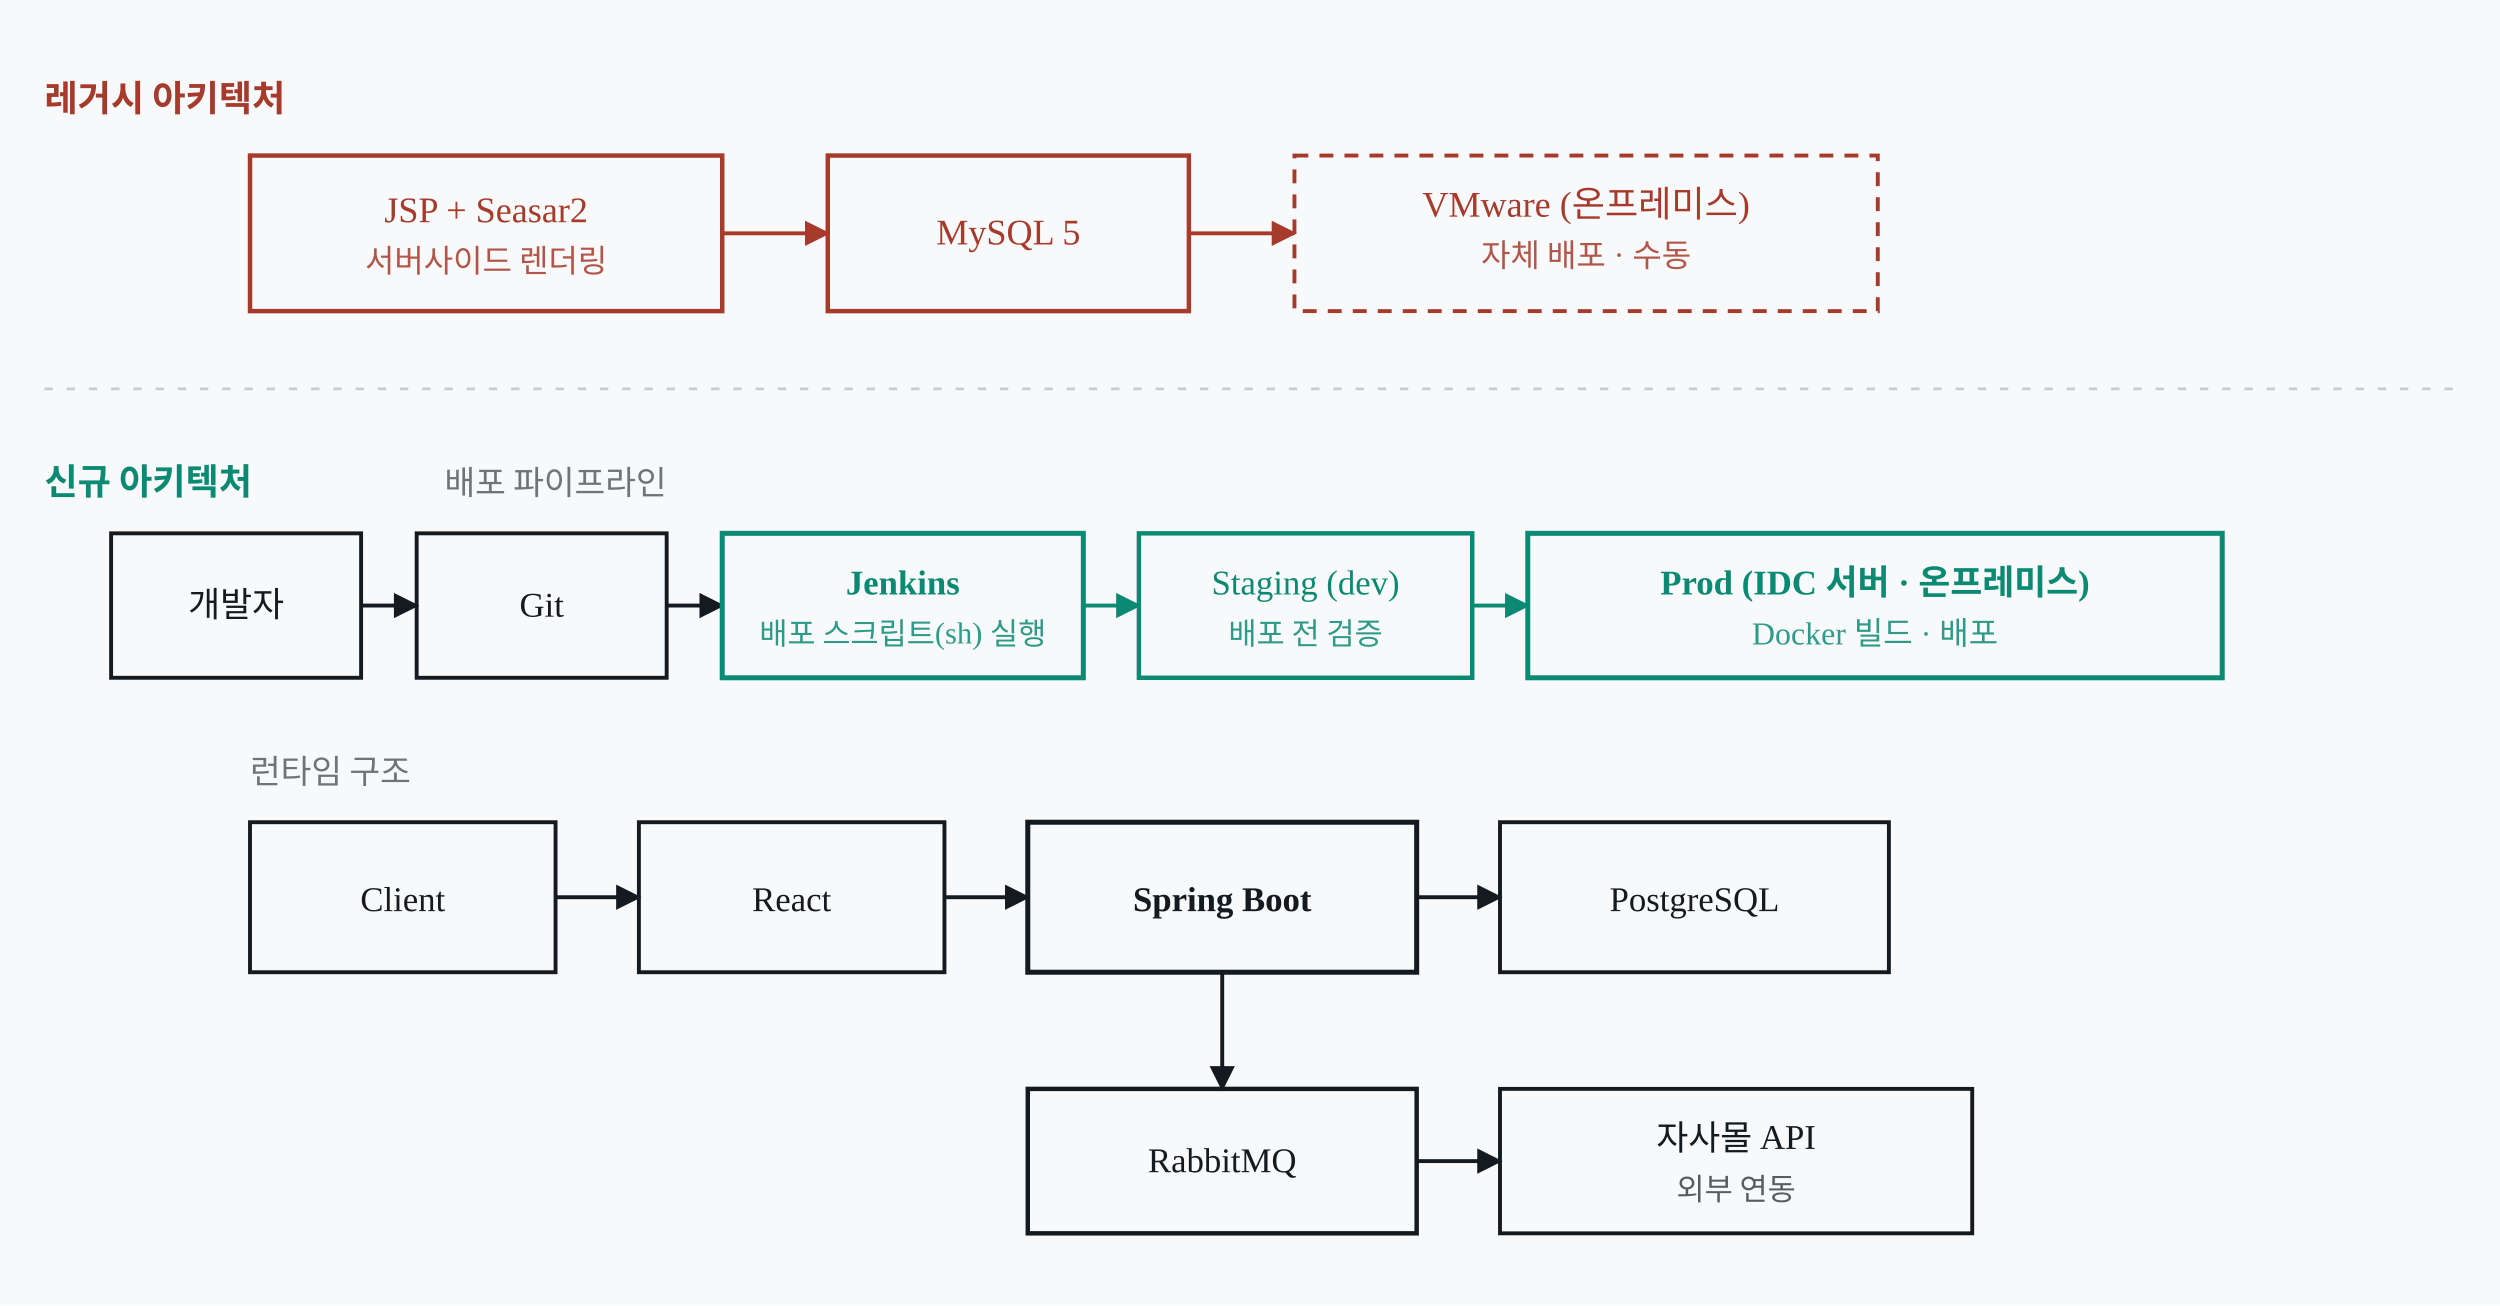
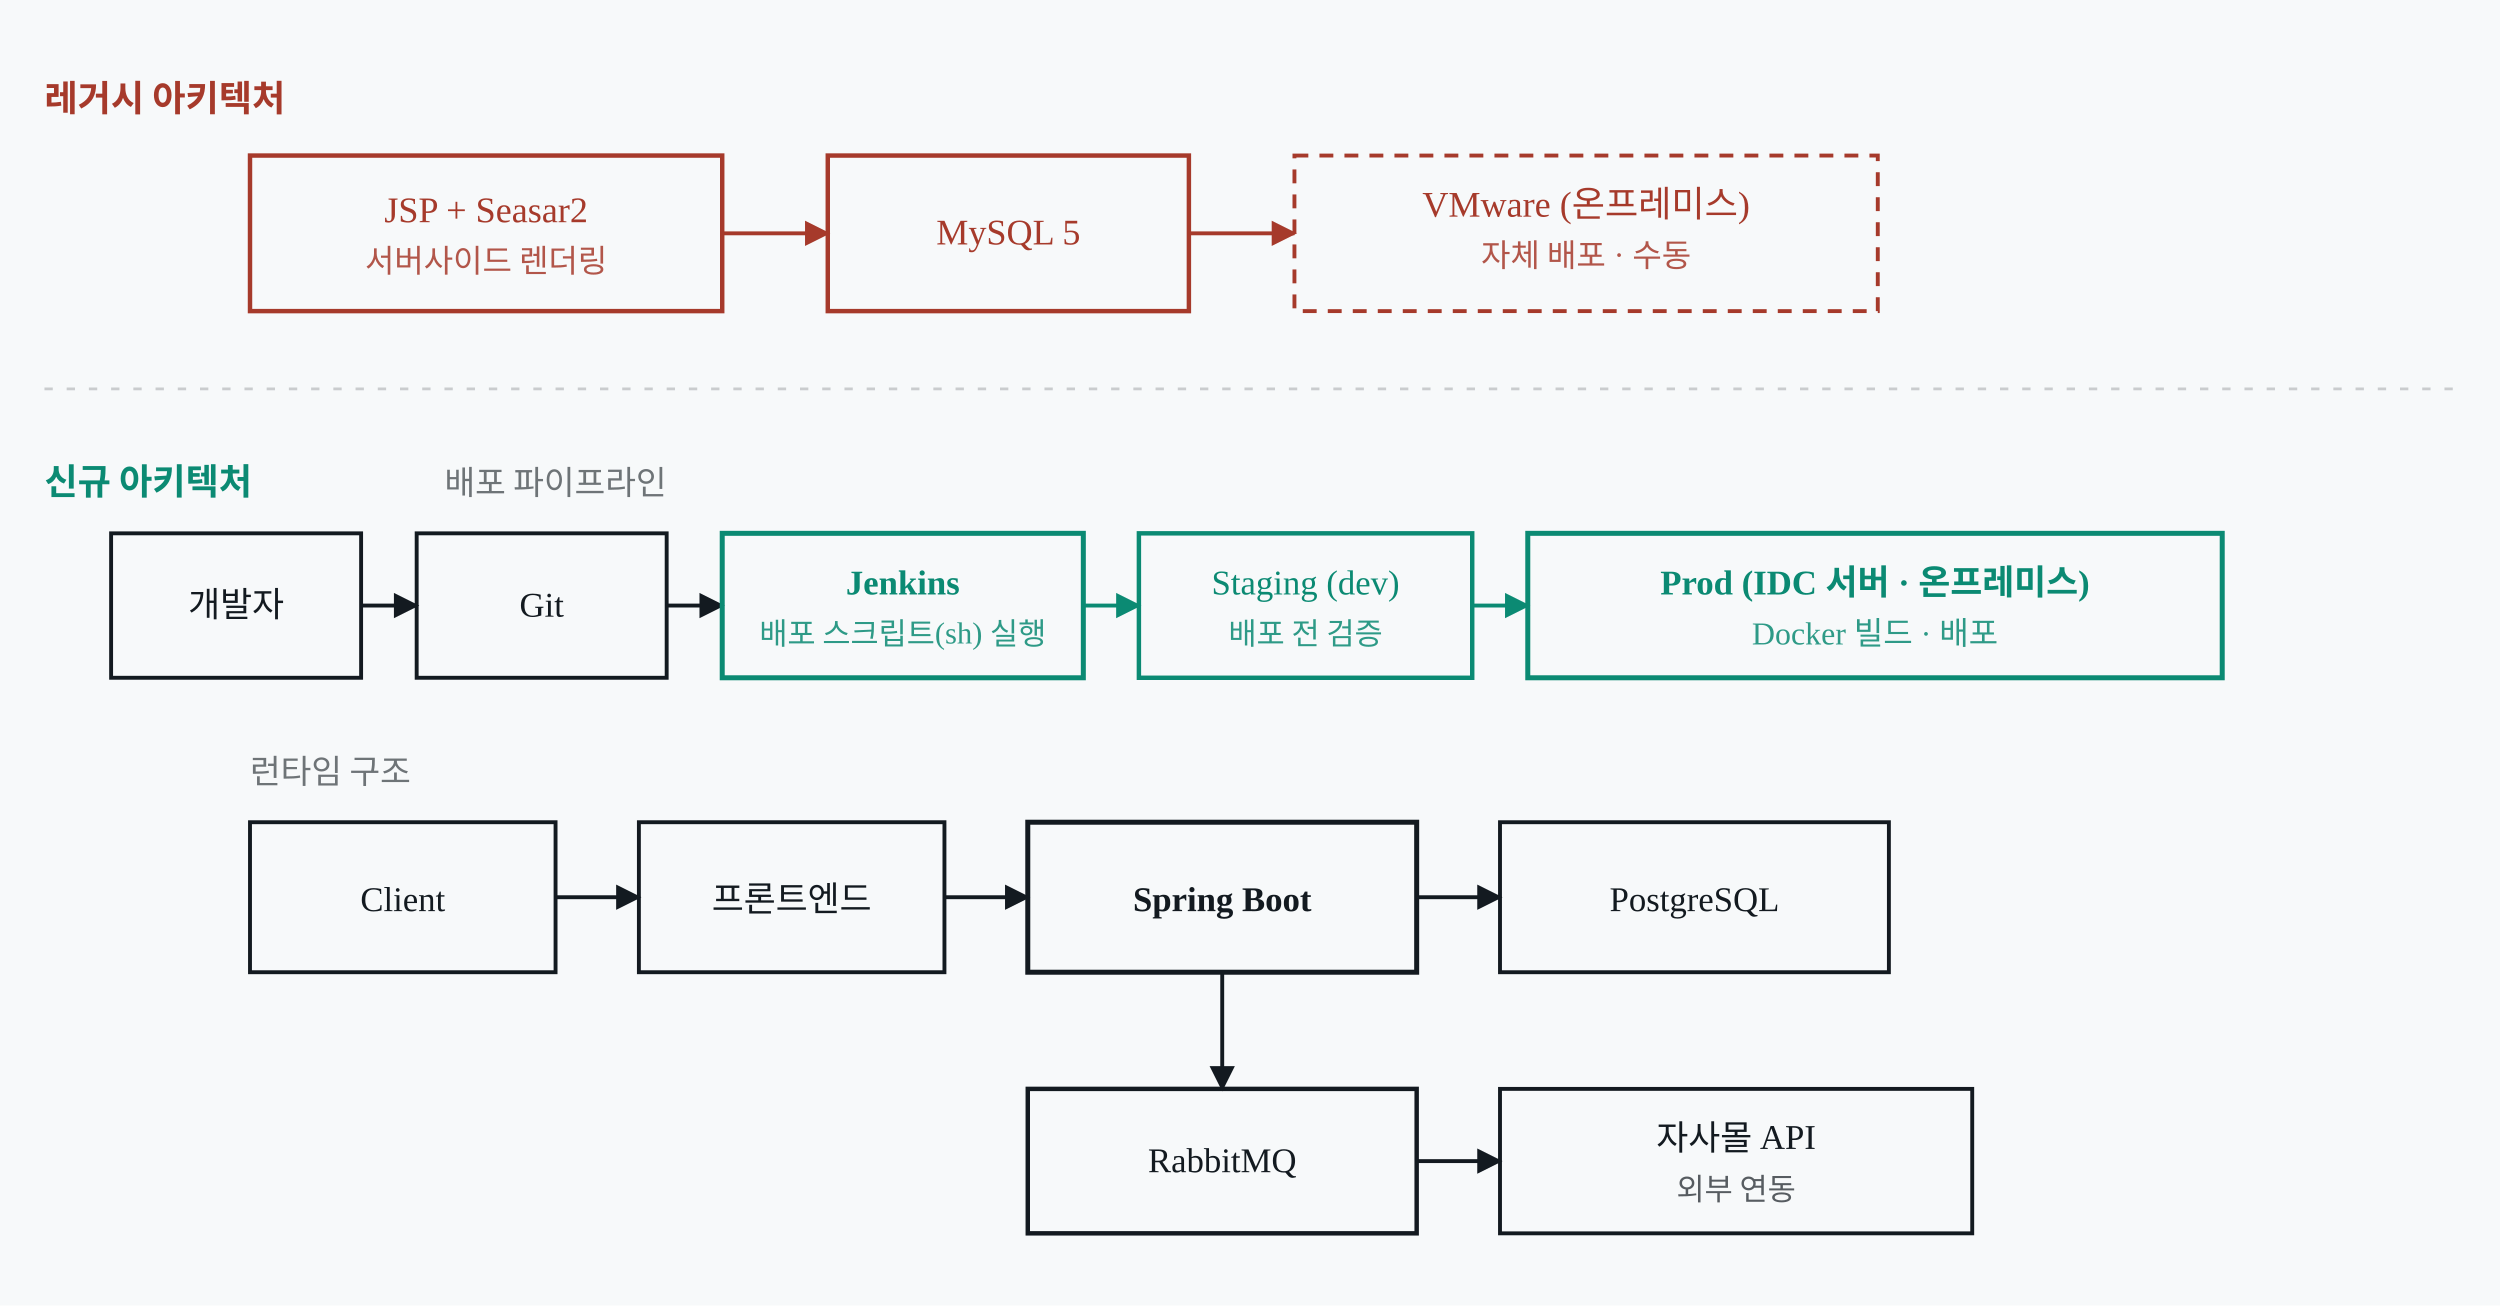
- <svg xmlns="http://www.w3.org/2000/svg" viewBox="0 0 900 470" role="img" style="color:#131A20" aria-label="종전에는 JSP와 Seasar2가 MySQL 5를 거쳐 VMware 온프레미스 환경에 수동으로 배포됐고, 이후에는 Git과 Jenkins를 거쳐 Staging(dev)에서 먼저 검증한 뒤 IDC 온프레미스 서버(Prod)에 자동 빌드·배포되며, React와 Spring Boot가 PostgreSQL과 통신하고 Spring Boot가 RabbitMQ를 거쳐 자사몰 API와 연동하는 인프라 구성 비교도">
+ <svg xmlns="http://www.w3.org/2000/svg" viewBox="0 0 900 470" role="img" style="color:#131A20" aria-label="종전에는 JSP와 Seasar2가 MySQL 5를 거쳐 VMware 온프레미스 환경에 수동으로 배포됐고, 이후에는 Git과 Jenkins를 거쳐 Staging(dev)에서 먼저 검증한 뒤 IDC 온프레미스 서버(Prod)에 자동 빌드·배포되며, 프론트엔드와 Spring Boot가 PostgreSQL과 통신하고 Spring Boot가 RabbitMQ를 거쳐 자사몰 API와 연동하는 인프라 구성 비교도">
  <rect width="900" height="470" fill="#F7F9FA" />
  <defs>
    <marker id="lia" viewBox="0 0 10 10" refX="9" refY="5" markerWidth="6.5" markerHeight="6.5" orient="auto-start-reverse">
      <path d="M0,0 L10,5 L0,10 z" fill="currentColor" />
    </marker>
    <marker id="liar" viewBox="0 0 10 10" refX="9" refY="5" markerWidth="6.5" markerHeight="6.5" orient="auto-start-reverse">
      <path d="M0,0 L10,5 L0,10 z" fill="#A63A2B" />
    </marker>
    <marker id="liag" viewBox="0 0 10 10" refX="9" refY="5" markerWidth="6.5" markerHeight="6.5" orient="auto-start-reverse">
      <path d="M0,0 L10,5 L0,10 z" fill="#0B8A73" />
    </marker>
  </defs>
  <text x="16" y="40" font-family="ui-monospace, monospace" font-size="13" fill="#A63A2B" font-weight="700">레거시 아키텍처</text>
  <rect x="90" y="56" width="170" height="56" fill="none" stroke="#A63A2B" stroke-width="1.6" />
  <text x="175" y="80" text-anchor="middle" font-size="13" fill="#A63A2B">JSP + Seasar2</text>
  <text x="175" y="98" text-anchor="middle" font-size="11.5" fill="#A63A2B" opacity=".85">서버사이드 렌더링</text>
  <line x1="260" y1="84" x2="298" y2="84" stroke="#A63A2B" stroke-width="1.4" marker-end="url(#liar)" />
  <rect x="298" y="56" width="130" height="56" fill="none" stroke="#A63A2B" stroke-width="1.6" />
  <text x="363" y="88" text-anchor="middle" font-size="13" fill="#A63A2B">MySQL 5</text>
  <line x1="428" y1="84" x2="466" y2="84" stroke="#A63A2B" stroke-width="1.4" marker-end="url(#liar)" />
  <rect x="466" y="56" width="210" height="56" fill="none" stroke="#A63A2B" stroke-width="1.4" stroke-dasharray="5 4" />
  <text x="571" y="78" text-anchor="middle" font-size="13" fill="#A63A2B">VMware (온프레미스)</text>
  <text x="571" y="96" text-anchor="middle" font-size="11.5" fill="#A63A2B" opacity=".85">자체 배포 · 수동</text>
  <line x1="16" y1="140" x2="884" y2="140" stroke="currentColor" opacity=".2" stroke-dasharray="3 5" />
  <text x="16" y="178" font-family="ui-monospace, monospace" font-size="13" fill="#0B8A73" font-weight="700">신규 아키텍처</text>
  <text x="160" y="178" font-size="12" fill="currentColor" opacity=".6">배포 파이프라인</text>
  <rect x="40" y="192" width="90" height="52" fill="none" stroke="currentColor" stroke-width="1.4" />
  <text x="85" y="222" text-anchor="middle" font-size="12.5" fill="currentColor">개발자</text>
  <line x1="130" y1="218" x2="150" y2="218" stroke="currentColor" stroke-width="1.4" marker-end="url(#lia)" />
  <rect x="150" y="192" width="90" height="52" fill="none" stroke="currentColor" stroke-width="1.4" />
  <text x="195" y="222" text-anchor="middle" font-size="12.5" fill="currentColor">Git</text>
  <line x1="240" y1="218" x2="260" y2="218" stroke="currentColor" stroke-width="1.4" marker-end="url(#lia)" />
  <rect x="260" y="192" width="130" height="52" fill="none" stroke="#0B8A73" stroke-width="1.8" />
  <text x="325" y="214" text-anchor="middle" font-size="12.5" fill="#0B8A73" font-weight="700">Jenkins</text>
  <text x="325" y="232" text-anchor="middle" font-size="11" fill="#0B8A73" opacity=".85">배포 스크립트(sh) 실행</text>
  <line x1="390" y1="218" x2="410" y2="218" stroke="#0B8A73" stroke-width="1.4" marker-end="url(#liag)" />
  <rect x="410" y="192" width="120" height="52" fill="none" stroke="#0B8A73" stroke-width="1.6" />
  <text x="470" y="214" text-anchor="middle" font-size="12.5" fill="#0B8A73">Staging (dev)</text>
  <text x="470" y="232" text-anchor="middle" font-size="11" fill="#0B8A73" opacity=".85">배포 전 검증</text>
  <line x1="530" y1="218" x2="550" y2="218" stroke="#0B8A73" stroke-width="1.4" marker-end="url(#liag)" />
  <rect x="550" y="192" width="250" height="52" fill="none" stroke="#0B8A73" stroke-width="1.8" />
  <text x="675" y="214" text-anchor="middle" font-size="12.5" fill="#0B8A73" font-weight="700">Prod (IDC 서버 · 온프레미스)</text>
  <text x="675" y="232" text-anchor="middle" font-size="11.5" fill="#0B8A73" opacity=".85">Docker 빌드 · 배포</text>
  <text x="90" y="282" font-size="12" fill="currentColor" opacity=".6">런타임 구조</text>
  <rect x="90" y="296" width="110" height="54" fill="none" stroke="currentColor" stroke-width="1.4" />
  <text x="145" y="328" text-anchor="middle" font-size="12.5" fill="currentColor">Client</text>
  <line x1="200" y1="323" x2="230" y2="323" stroke="currentColor" stroke-width="1.4" marker-end="url(#lia)" />
  <rect x="230" y="296" width="110" height="54" fill="none" stroke="currentColor" stroke-width="1.4" />
-   <text x="285" y="328" text-anchor="middle" font-size="12.5" fill="currentColor">React</text>
+   <text x="285" y="328" text-anchor="middle" font-size="12.5" fill="currentColor">프론트엔드</text>
  <line x1="340" y1="323" x2="370" y2="323" stroke="currentColor" stroke-width="1.4" marker-end="url(#lia)" />
  <rect x="370" y="296" width="140" height="54" fill="none" stroke="currentColor" stroke-width="1.8" />
  <text x="440" y="328" text-anchor="middle" font-size="12.5" fill="currentColor" font-weight="700">Spring Boot</text>
  <line x1="510" y1="323" x2="540" y2="323" stroke="currentColor" stroke-width="1.4" marker-end="url(#lia)" />
  <rect x="540" y="296" width="140" height="54" fill="none" stroke="currentColor" stroke-width="1.4" />
  <text x="610" y="328" text-anchor="middle" font-size="12.5" fill="currentColor">PostgreSQL</text>
  <line x1="440" y1="350" x2="440" y2="392" stroke="currentColor" stroke-width="1.4" marker-end="url(#lia)" />
  <rect x="370" y="392" width="140" height="52" fill="none" stroke="currentColor" stroke-width="1.6" />
  <text x="440" y="422" text-anchor="middle" font-size="12.5" fill="currentColor">RabbitMQ</text>
  <line x1="510" y1="418" x2="540" y2="418" stroke="currentColor" stroke-width="1.4" marker-end="url(#lia)" />
  <rect x="540" y="392" width="170" height="52" fill="none" stroke="currentColor" stroke-width="1.4" />
  <text x="625" y="414" text-anchor="middle" font-size="12.5" fill="currentColor">자사몰 API</text>
  <text x="625" y="432" text-anchor="middle" font-size="11" fill="currentColor" opacity=".7">외부 연동</text>
</svg>
